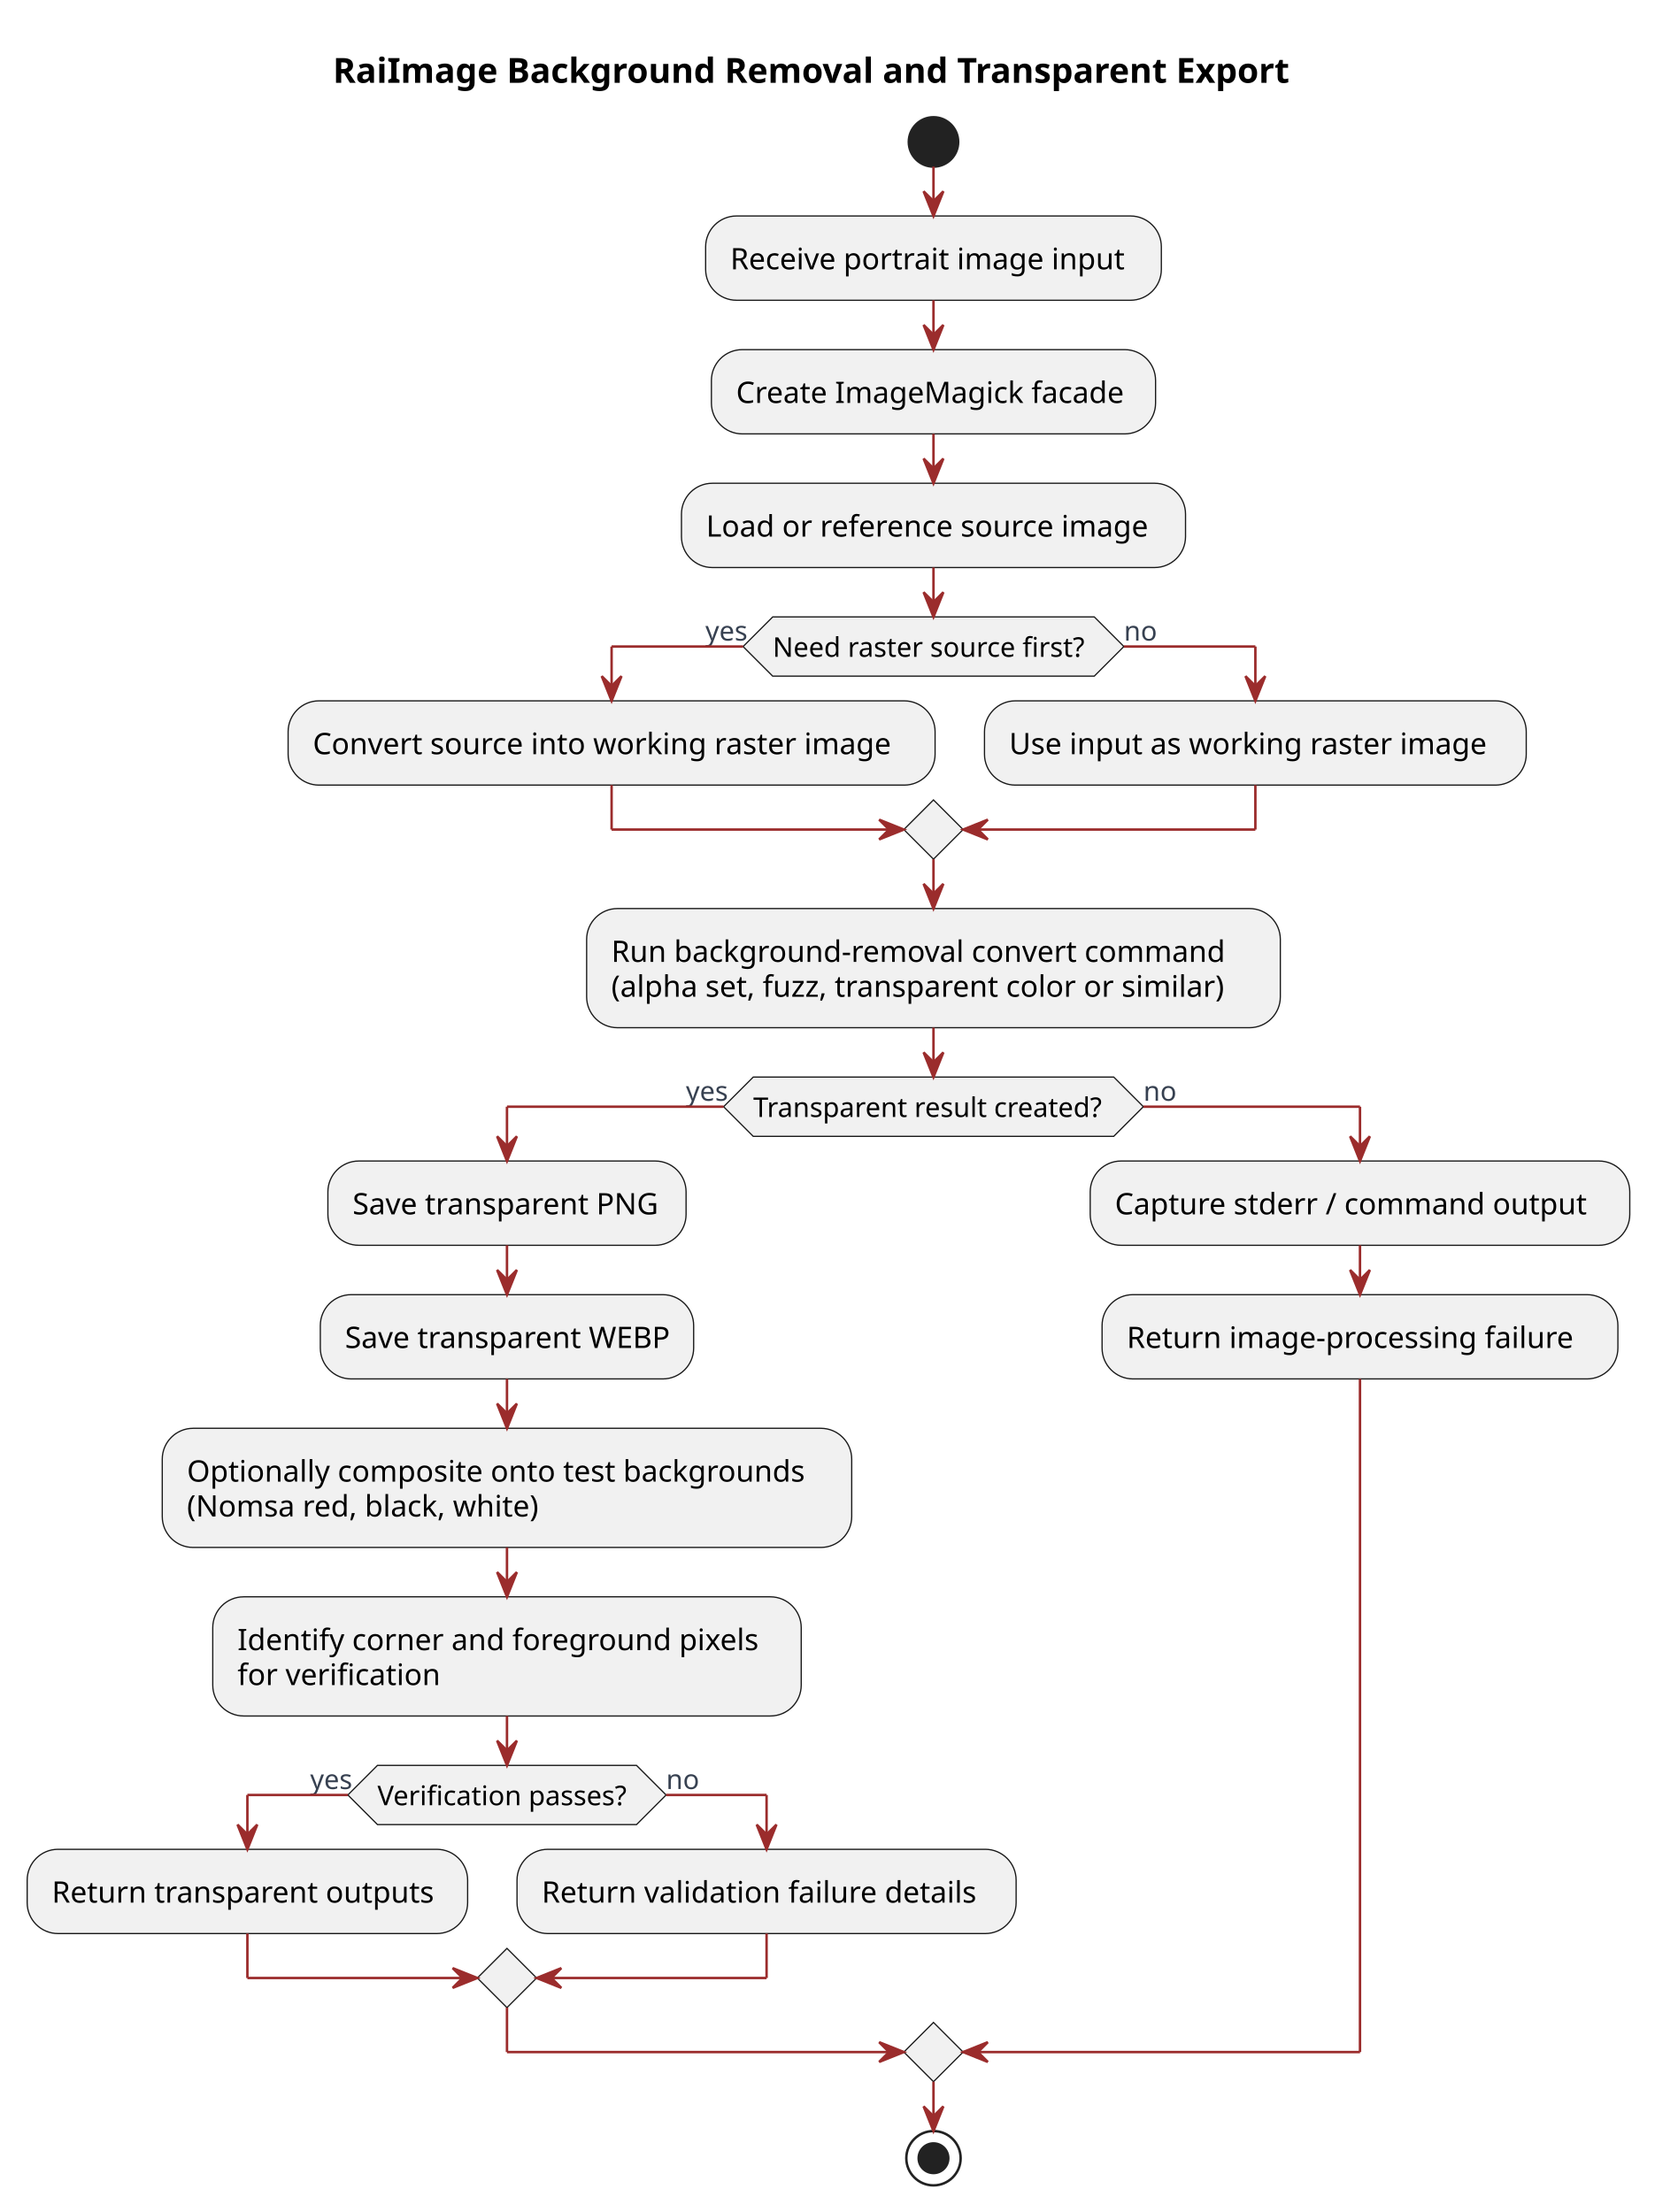
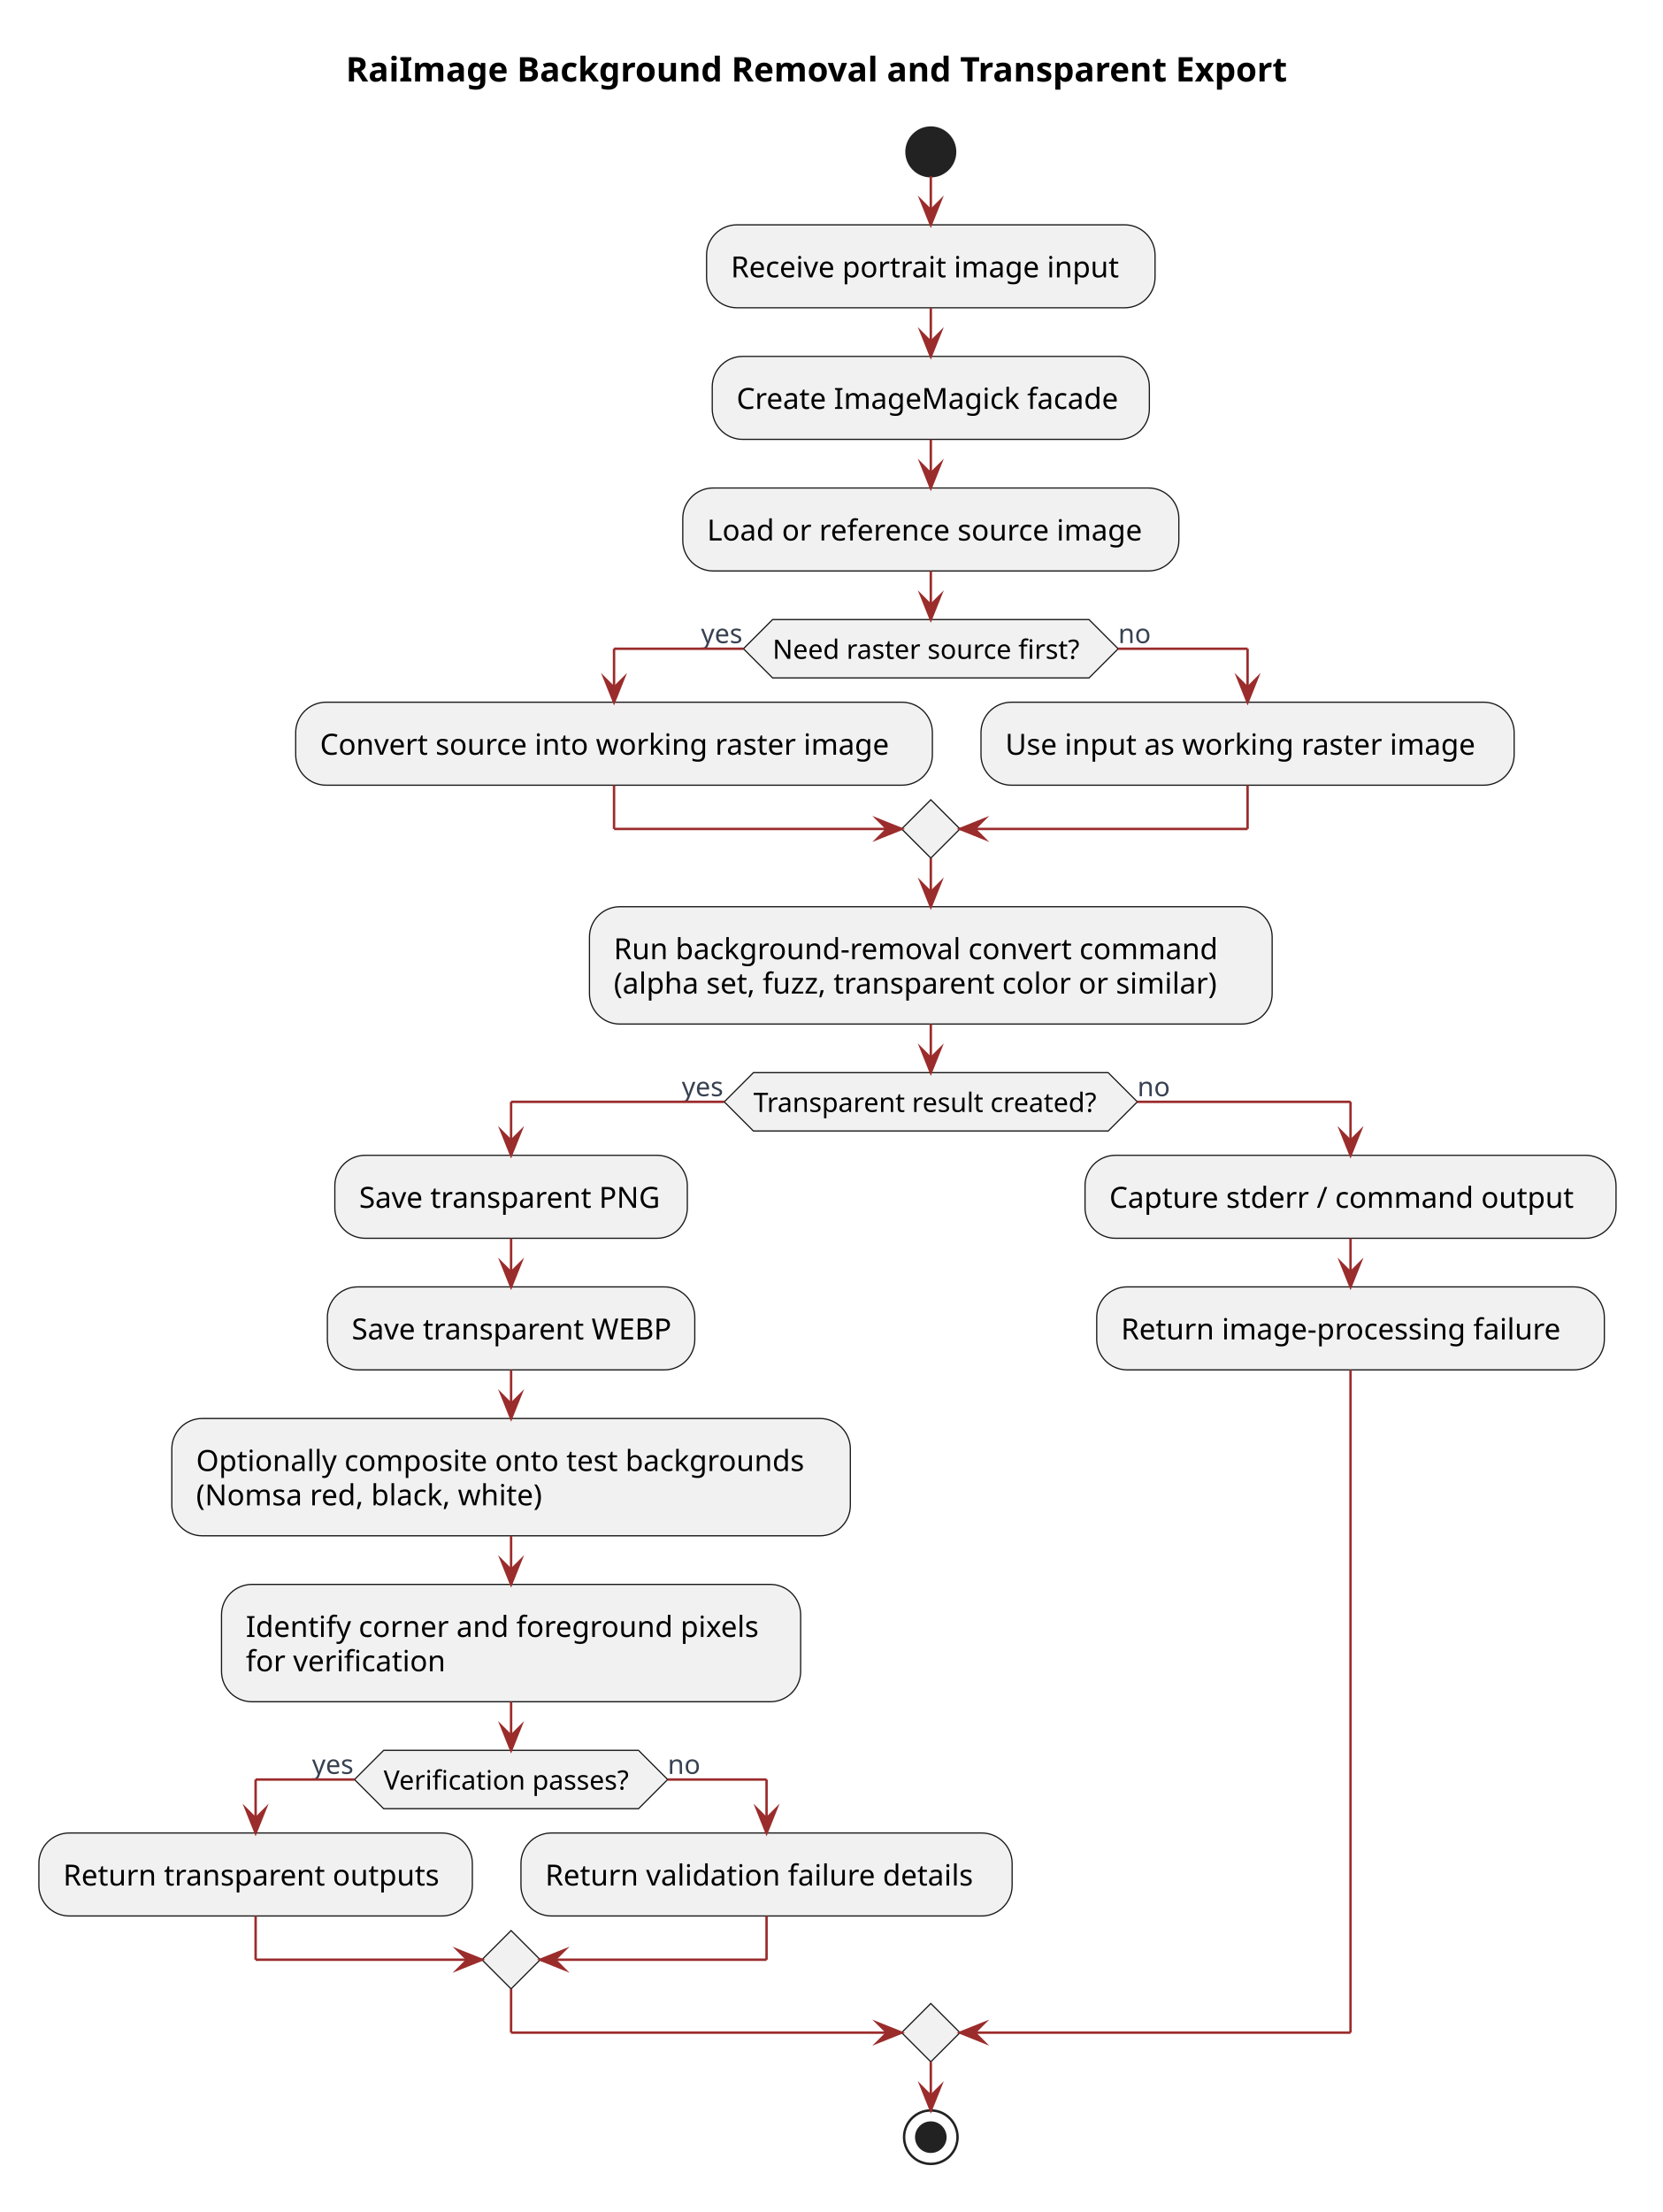
- <svg xmlns="http://www.w3.org/2000/svg" contentStyleType="text/css" data-diagram-type="ACTIVITY" height="896px" preserveAspectRatio="none" style="width:670px;height:896px;background:#FFFFFF;" version="1.1" viewBox="0 0 670 896" width="670px" zoomAndPan="magnify">
+ <svg xmlns="http://www.w3.org/2000/svg" contentStyleType="text/css" data-diagram-type="ACTIVITY" height="910px" preserveAspectRatio="none" style="width:684px;height:910px;background:#FFFFFF;" version="1.1" viewBox="0 0 684 910" width="684px" zoomAndPan="magnify">
  <defs />
  <g>
    <g class="title" data-source-line="13">
-       <text fill="#000000" font-family="sans-serif" font-size="14" font-weight="bold" lengthAdjust="spacing" textLength="398.378" x="134.807" y="33.535">RaiImage Background Removal and Transparent Export</text>
+       <text fill="#000000" font-family="sans-serif" font-size="14" font-weight="700" lengthAdjust="spacing" textLength="398.378" x="142.307" y="33.535">RaiImage Background Removal and Transparent Export</text>
    </g>
-     <ellipse cx="378.024" cy="57.488" fill="#222222" rx="10" ry="10" style="stroke:#222222;stroke-width:1;" />
-     <rect fill="#F1F1F1" height="34.133" rx="12.5" ry="12.5" style="stroke:#181818;stroke-width:0.5;" width="184.549" x="285.75" y="87.488" />
-     <text fill="#000000" font-family="sans-serif" font-size="12" lengthAdjust="spacing" textLength="164.549" x="295.75" y="109.09">Receive portrait image input</text>
-     <rect fill="#F1F1F1" height="34.133" rx="12.5" ry="12.5" style="stroke:#181818;stroke-width:0.5;" width="179.873" x="288.088" y="141.621" />
-     <text fill="#000000" font-family="sans-serif" font-size="12" lengthAdjust="spacing" textLength="159.873" x="298.088" y="163.223">Create ImageMagick facade</text>
-     <rect fill="#F1F1F1" height="34.133" rx="12.5" ry="12.5" style="stroke:#181818;stroke-width:0.5;" width="204.131" x="275.959" y="195.754" />
-     <text fill="#000000" font-family="sans-serif" font-size="12" lengthAdjust="spacing" textLength="184.131" x="285.959" y="217.356">Load or reference source image</text>
-     <polygon fill="#F1F1F1" points="312.916,249.887,443.133,249.887,455.133,261.887,443.133,273.887,312.916,273.887,300.916,261.887,312.916,249.887" style="stroke:#181818;stroke-width:0.5;" />
-     <text fill="#000000" font-family="sans-serif" font-size="11" lengthAdjust="spacing" textLength="130.217" x="312.916" y="266.044">Need raster source first?</text>
-     <text fill="#374151" font-family="'Casual'" font-size="11" lengthAdjust="spacing" textLength="15.279" x="285.637" y="259.478">yes</text>
-     <text fill="#374151" font-family="'Casual'" font-size="11" lengthAdjust="spacing" textLength="10.824" x="455.133" y="259.478">no</text>
-     <rect fill="#F1F1F1" height="34.133" rx="12.5" ry="12.5" style="stroke:#181818;stroke-width:0.5;" width="261.998" x="116.677" y="283.887" />
-     <text fill="#000000" font-family="sans-serif" font-size="12" lengthAdjust="spacing" textLength="241.998" x="126.677" y="305.488">Convert source into working raster image</text>
-     <rect fill="#F1F1F1" height="34.133" rx="12.5" ry="12.5" style="stroke:#181818;stroke-width:0.5;" width="219.394" x="398.675" y="283.887" />
-     <text fill="#000000" font-family="sans-serif" font-size="12" lengthAdjust="spacing" textLength="199.394" x="408.675" y="305.488">Use input as working raster image</text>
-     <polygon fill="#F1F1F1" points="378.024,324.019,390.024,336.019,378.024,348.019,366.024,336.019,378.024,324.019" style="stroke:#181818;stroke-width:0.5;" />
-     <rect fill="#F1F1F1" height="48.266" rx="12.5" ry="12.5" style="stroke:#181818;stroke-width:0.5;" width="280.924" x="237.562" y="368.019" />
-     <text fill="#000000" font-family="sans-serif" font-size="12" lengthAdjust="spacing" textLength="257.654" x="247.562" y="389.621">Run background-removal convert command</text>
-     <text fill="#000000" font-family="sans-serif" font-size="12" lengthAdjust="spacing" textLength="260.924" x="247.562" y="403.754">(alpha set, fuzz, transparent color or similar)</text>
-     <polygon fill="#F1F1F1" points="305.026,436.285,451.023,436.285,463.023,448.285,451.023,460.285,305.026,460.285,293.026,448.285,305.026,436.285" style="stroke:#181818;stroke-width:0.5;" />
-     <text fill="#000000" font-family="sans-serif" font-size="11" lengthAdjust="spacing" textLength="145.997" x="305.026" y="452.442">Transparent result created?</text>
-     <text fill="#374151" font-family="'Casual'" font-size="11" lengthAdjust="spacing" textLength="15.279" x="277.747" y="445.876">yes</text>
-     <text fill="#374151" font-family="'Casual'" font-size="11" lengthAdjust="spacing" textLength="10.824" x="463.023" y="445.876">no</text>
-     <rect fill="#F1F1F1" height="34.133" rx="12.5" ry="12.5" style="stroke:#181818;stroke-width:0.5;" width="145.051" x="132.783" y="470.285" />
-     <text fill="#000000" font-family="sans-serif" font-size="12" lengthAdjust="spacing" textLength="125.051" x="142.783" y="491.887">Save transparent PNG</text>
-     <rect fill="#F1F1F1" height="34.133" rx="12.5" ry="12.5" style="stroke:#181818;stroke-width:0.5;" width="151.185" x="129.716" y="524.418" />
-     <text fill="#000000" font-family="sans-serif" font-size="12" lengthAdjust="spacing" textLength="131.185" x="139.716" y="546.019">Save transparent WEBP</text>
-     <rect fill="#F1F1F1" height="48.266" rx="12.5" ry="12.5" style="stroke:#181818;stroke-width:0.5;" width="279.201" x="65.708" y="578.551" />
-     <text fill="#000000" font-family="sans-serif" font-size="12" lengthAdjust="spacing" textLength="259.201" x="75.708" y="600.152">Optionally composite onto test backgrounds</text>
-     <text fill="#000000" font-family="sans-serif" font-size="12" lengthAdjust="spacing" textLength="148.266" x="75.708" y="614.285">(Nomsa red, black, white)</text>
-     <rect fill="#F1F1F1" height="48.266" rx="12.5" ry="12.5" style="stroke:#181818;stroke-width:0.5;" width="238.309" x="86.154" y="646.816" />
-     <text fill="#000000" font-family="sans-serif" font-size="12" lengthAdjust="spacing" textLength="218.309" x="96.154" y="668.418">Identify corner and foreground pixels</text>
-     <text fill="#000000" font-family="sans-serif" font-size="12" lengthAdjust="spacing" textLength="85.195" x="96.154" y="682.551">for verification</text>
-     <polygon fill="#F1F1F1" points="152.868,715.082,257.749,715.082,269.749,727.082,257.749,739.082,152.868,739.082,140.868,727.082,152.868,715.082" style="stroke:#181818;stroke-width:0.5;" />
-     <text fill="#000000" font-family="sans-serif" font-size="11" lengthAdjust="spacing" textLength="104.881" x="152.868" y="731.239">Verification passes?</text>
-     <text fill="#374151" font-family="'Casual'" font-size="11" lengthAdjust="spacing" textLength="15.279" x="125.589" y="724.673">yes</text>
-     <text fill="#374151" font-family="'Casual'" font-size="11" lengthAdjust="spacing" textLength="10.824" x="269.749" y="724.673">no</text>
-     <rect fill="#F1F1F1" height="34.133" rx="12.5" ry="12.5" style="stroke:#181818;stroke-width:0.5;" width="178.373" x="11" y="749.082" />
-     <text fill="#000000" font-family="sans-serif" font-size="12" lengthAdjust="spacing" textLength="158.373" x="21" y="770.684">Return transparent outputs</text>
-     <rect fill="#F1F1F1" height="34.133" rx="12.5" ry="12.5" style="stroke:#181818;stroke-width:0.5;" width="202.115" x="209.373" y="749.082" />
-     <text fill="#000000" font-family="sans-serif" font-size="12" lengthAdjust="spacing" textLength="182.115" x="219.373" y="770.684">Return validation failure details</text>
-     <polygon fill="#F1F1F1" points="205.309,789.215,217.309,801.215,205.309,813.215,193.309,801.215,205.309,789.215" style="stroke:#181818;stroke-width:0.5;" />
-     <rect fill="#F1F1F1" height="34.133" rx="12.5" ry="12.5" style="stroke:#181818;stroke-width:0.5;" width="218.504" x="441.488" y="470.285" />
-     <text fill="#000000" font-family="sans-serif" font-size="12" lengthAdjust="spacing" textLength="198.504" x="451.488" y="491.887">Capture stderr / command output</text>
-     <rect fill="#F1F1F1" height="34.133" rx="12.5" ry="12.5" style="stroke:#181818;stroke-width:0.5;" width="208.889" x="446.296" y="524.418" />
-     <text fill="#000000" font-family="sans-serif" font-size="12" lengthAdjust="spacing" textLength="188.889" x="456.296" y="546.019">Return image-processing failure</text>
-     <polygon fill="#F1F1F1" points="378.024,819.215,390.024,831.215,378.024,843.215,366.024,831.215,378.024,819.215" style="stroke:#181818;stroke-width:0.5;" />
-     <ellipse cx="378.024" cy="874.215" fill="none" rx="11" ry="11" style="stroke:#222222;stroke-width:1;" />
-     <ellipse cx="378.024" cy="874.215" fill="#222222" rx="6" ry="6" style="stroke:#222222;stroke-width:1;" />
-     <line style="stroke:#9B2C2C;stroke-width:1;" x1="378.024" x2="378.024" y1="67.488" y2="87.488" />
-     <polygon fill="#9B2C2C" points="374.024,77.488,378.024,87.488,382.024,77.488,378.024,81.488" style="stroke:#9B2C2C;stroke-width:1;" />
-     <line style="stroke:#9B2C2C;stroke-width:1;" x1="378.024" x2="378.024" y1="121.621" y2="141.621" />
-     <polygon fill="#9B2C2C" points="374.024,131.621,378.024,141.621,382.024,131.621,378.024,135.621" style="stroke:#9B2C2C;stroke-width:1;" />
-     <line style="stroke:#9B2C2C;stroke-width:1;" x1="378.024" x2="378.024" y1="175.754" y2="195.754" />
-     <polygon fill="#9B2C2C" points="374.024,185.754,378.024,195.754,382.024,185.754,378.024,189.754" style="stroke:#9B2C2C;stroke-width:1;" />
-     <line style="stroke:#9B2C2C;stroke-width:1;" x1="300.916" x2="247.676" y1="261.887" y2="261.887" />
-     <line style="stroke:#9B2C2C;stroke-width:1;" x1="247.676" x2="247.676" y1="261.887" y2="283.887" />
-     <polygon fill="#9B2C2C" points="243.676,273.887,247.676,283.887,251.676,273.887,247.676,277.887" style="stroke:#9B2C2C;stroke-width:1;" />
-     <line style="stroke:#9B2C2C;stroke-width:1;" x1="455.133" x2="508.373" y1="261.887" y2="261.887" />
-     <line style="stroke:#9B2C2C;stroke-width:1;" x1="508.373" x2="508.373" y1="261.887" y2="283.887" />
-     <polygon fill="#9B2C2C" points="504.373,273.887,508.373,283.887,512.373,273.887,508.373,277.887" style="stroke:#9B2C2C;stroke-width:1;" />
-     <line style="stroke:#9B2C2C;stroke-width:1;" x1="247.676" x2="247.676" y1="318.019" y2="336.019" />
-     <line style="stroke:#9B2C2C;stroke-width:1;" x1="247.676" x2="366.024" y1="336.019" y2="336.019" />
-     <polygon fill="#9B2C2C" points="356.024,332.019,366.024,336.019,356.024,340.019,360.024,336.019" style="stroke:#9B2C2C;stroke-width:1;" />
-     <line style="stroke:#9B2C2C;stroke-width:1;" x1="508.373" x2="508.373" y1="318.019" y2="336.019" />
-     <line style="stroke:#9B2C2C;stroke-width:1;" x1="508.373" x2="390.024" y1="336.019" y2="336.019" />
-     <polygon fill="#9B2C2C" points="400.024,332.019,390.024,336.019,400.024,340.019,396.024,336.019" style="stroke:#9B2C2C;stroke-width:1;" />
-     <line style="stroke:#9B2C2C;stroke-width:1;" x1="378.024" x2="378.024" y1="229.887" y2="249.887" />
-     <polygon fill="#9B2C2C" points="374.024,239.887,378.024,249.887,382.024,239.887,378.024,243.887" style="stroke:#9B2C2C;stroke-width:1;" />
-     <line style="stroke:#9B2C2C;stroke-width:1;" x1="378.024" x2="378.024" y1="348.019" y2="368.019" />
-     <polygon fill="#9B2C2C" points="374.024,358.019,378.024,368.019,382.024,358.019,378.024,362.019" style="stroke:#9B2C2C;stroke-width:1;" />
-     <line style="stroke:#9B2C2C;stroke-width:1;" x1="205.309" x2="205.309" y1="504.418" y2="524.418" />
-     <polygon fill="#9B2C2C" points="201.309,514.418,205.309,524.418,209.309,514.418,205.309,518.418" style="stroke:#9B2C2C;stroke-width:1;" />
-     <line style="stroke:#9B2C2C;stroke-width:1;" x1="205.309" x2="205.309" y1="558.551" y2="578.551" />
-     <polygon fill="#9B2C2C" points="201.309,568.551,205.309,578.551,209.309,568.551,205.309,572.551" style="stroke:#9B2C2C;stroke-width:1;" />
-     <line style="stroke:#9B2C2C;stroke-width:1;" x1="205.309" x2="205.309" y1="626.816" y2="646.816" />
-     <polygon fill="#9B2C2C" points="201.309,636.816,205.309,646.816,209.309,636.816,205.309,640.816" style="stroke:#9B2C2C;stroke-width:1;" />
-     <line style="stroke:#9B2C2C;stroke-width:1;" x1="140.868" x2="100.186" y1="727.082" y2="727.082" />
-     <line style="stroke:#9B2C2C;stroke-width:1;" x1="100.186" x2="100.186" y1="727.082" y2="749.082" />
-     <polygon fill="#9B2C2C" points="96.186,739.082,100.186,749.082,104.186,739.082,100.186,743.082" style="stroke:#9B2C2C;stroke-width:1;" />
-     <line style="stroke:#9B2C2C;stroke-width:1;" x1="269.749" x2="310.431" y1="727.082" y2="727.082" />
-     <line style="stroke:#9B2C2C;stroke-width:1;" x1="310.431" x2="310.431" y1="727.082" y2="749.082" />
-     <polygon fill="#9B2C2C" points="306.431,739.082,310.431,749.082,314.431,739.082,310.431,743.082" style="stroke:#9B2C2C;stroke-width:1;" />
-     <line style="stroke:#9B2C2C;stroke-width:1;" x1="100.186" x2="100.186" y1="783.215" y2="801.215" />
-     <line style="stroke:#9B2C2C;stroke-width:1;" x1="100.186" x2="193.309" y1="801.215" y2="801.215" />
-     <polygon fill="#9B2C2C" points="183.309,797.215,193.309,801.215,183.309,805.215,187.309,801.215" style="stroke:#9B2C2C;stroke-width:1;" />
-     <line style="stroke:#9B2C2C;stroke-width:1;" x1="310.431" x2="310.431" y1="783.215" y2="801.215" />
-     <line style="stroke:#9B2C2C;stroke-width:1;" x1="310.431" x2="217.309" y1="801.215" y2="801.215" />
-     <polygon fill="#9B2C2C" points="227.309,797.215,217.309,801.215,227.309,805.215,223.309,801.215" style="stroke:#9B2C2C;stroke-width:1;" />
-     <line style="stroke:#9B2C2C;stroke-width:1;" x1="205.309" x2="205.309" y1="695.082" y2="715.082" />
-     <polygon fill="#9B2C2C" points="201.309,705.082,205.309,715.082,209.309,705.082,205.309,709.082" style="stroke:#9B2C2C;stroke-width:1;" />
-     <line style="stroke:#9B2C2C;stroke-width:1;" x1="550.74" x2="550.74" y1="504.418" y2="524.418" />
-     <polygon fill="#9B2C2C" points="546.74,514.418,550.74,524.418,554.74,514.418,550.74,518.418" style="stroke:#9B2C2C;stroke-width:1;" />
-     <line style="stroke:#9B2C2C;stroke-width:1;" x1="293.026" x2="205.309" y1="448.285" y2="448.285" />
-     <line style="stroke:#9B2C2C;stroke-width:1;" x1="205.309" x2="205.309" y1="448.285" y2="470.285" />
-     <polygon fill="#9B2C2C" points="201.309,460.285,205.309,470.285,209.309,460.285,205.309,464.285" style="stroke:#9B2C2C;stroke-width:1;" />
-     <line style="stroke:#9B2C2C;stroke-width:1;" x1="463.023" x2="550.74" y1="448.285" y2="448.285" />
-     <line style="stroke:#9B2C2C;stroke-width:1;" x1="550.74" x2="550.74" y1="448.285" y2="470.285" />
-     <polygon fill="#9B2C2C" points="546.74,460.285,550.74,470.285,554.74,460.285,550.74,464.285" style="stroke:#9B2C2C;stroke-width:1;" />
-     <line style="stroke:#9B2C2C;stroke-width:1;" x1="205.309" x2="205.309" y1="813.215" y2="831.215" />
-     <line style="stroke:#9B2C2C;stroke-width:1;" x1="205.309" x2="366.024" y1="831.215" y2="831.215" />
-     <polygon fill="#9B2C2C" points="356.024,827.215,366.024,831.215,356.024,835.215,360.024,831.215" style="stroke:#9B2C2C;stroke-width:1;" />
-     <line style="stroke:#9B2C2C;stroke-width:1;" x1="550.74" x2="550.74" y1="558.551" y2="831.215" />
-     <line style="stroke:#9B2C2C;stroke-width:1;" x1="550.74" x2="390.024" y1="831.215" y2="831.215" />
-     <polygon fill="#9B2C2C" points="400.024,827.215,390.024,831.215,400.024,835.215,396.024,831.215" style="stroke:#9B2C2C;stroke-width:1;" />
-     <line style="stroke:#9B2C2C;stroke-width:1;" x1="378.024" x2="378.024" y1="416.285" y2="436.285" />
-     <polygon fill="#9B2C2C" points="374.024,426.285,378.024,436.285,382.024,426.285,378.024,430.285" style="stroke:#9B2C2C;stroke-width:1;" />
-     <line style="stroke:#9B2C2C;stroke-width:1;" x1="378.024" x2="378.024" y1="843.215" y2="863.215" />
-     <polygon fill="#9B2C2C" points="374.024,853.215,378.024,863.215,382.024,853.215,378.024,857.215" style="stroke:#9B2C2C;stroke-width:1;" />
+     <ellipse cx="383.024" cy="62.488" fill="#222222" rx="10" ry="10" style="stroke:#222222;stroke-width:1;" />
+     <rect fill="#F1F1F1" height="34.133" rx="12.5" ry="12.5" style="stroke:#181818;stroke-width:0.5;" width="184.549" x="290.75" y="92.488" />
+     <text fill="#000000" font-family="sans-serif" font-size="12" lengthAdjust="spacing" textLength="164.549" x="300.75" y="114.09">Receive portrait image input</text>
+     <rect fill="#F1F1F1" height="34.133" rx="12.5" ry="12.5" style="stroke:#181818;stroke-width:0.5;" width="179.873" x="293.088" y="146.621" />
+     <text fill="#000000" font-family="sans-serif" font-size="12" lengthAdjust="spacing" textLength="159.873" x="303.088" y="168.223">Create ImageMagick facade</text>
+     <rect fill="#F1F1F1" height="34.133" rx="12.5" ry="12.5" style="stroke:#181818;stroke-width:0.5;" width="204.131" x="280.959" y="200.754" />
+     <text fill="#000000" font-family="sans-serif" font-size="12" lengthAdjust="spacing" textLength="184.131" x="290.959" y="222.356">Load or reference source image</text>
+     <polygon fill="#F1F1F1" points="317.916,254.887,448.133,254.887,460.133,266.887,448.133,278.887,317.916,278.887,305.916,266.887,317.916,254.887" style="stroke:#181818;stroke-width:0.5;stroke-linejoin:miter;stroke-miterlimit:10;" />
+     <text fill="#000000" font-family="sans-serif" font-size="11" lengthAdjust="spacing" textLength="130.217" x="317.916" y="271.044">Need raster source first?</text>
+     <text fill="#374151" font-family="'Casual'" font-size="11" lengthAdjust="spacing" textLength="17.483" x="288.433" y="264.566">yes</text>
+     <text fill="#374151" font-family="'Casual'" font-size="11" lengthAdjust="spacing" textLength="13.584" x="460.133" y="264.566">no</text>
+     <rect fill="#F1F1F1" height="34.133" rx="12.5" ry="12.5" style="stroke:#181818;stroke-width:0.5;" width="261.998" x="121.677" y="288.887" />
+     <text fill="#000000" font-family="sans-serif" font-size="12" lengthAdjust="spacing" textLength="241.998" x="131.677" y="310.488">Convert source into working raster image</text>
+     <rect fill="#F1F1F1" height="34.133" rx="12.5" ry="12.5" style="stroke:#181818;stroke-width:0.5;" width="219.394" x="403.675" y="288.887" />
+     <text fill="#000000" font-family="sans-serif" font-size="12" lengthAdjust="spacing" textLength="199.394" x="413.675" y="310.488">Use input as working raster image</text>
+     <polygon fill="#F1F1F1" points="383.024,329.019,395.024,341.019,383.024,353.019,371.024,341.019,383.024,329.019" style="stroke:#181818;stroke-width:0.5;stroke-linejoin:miter;stroke-miterlimit:10;" />
+     <rect fill="#F1F1F1" height="48.266" rx="12.5" ry="12.5" style="stroke:#181818;stroke-width:0.5;" width="280.924" x="242.562" y="373.019" />
+     <text fill="#000000" font-family="sans-serif" font-size="12" lengthAdjust="spacing" textLength="257.654" x="252.562" y="394.621">Run background-removal convert command</text>
+     <text fill="#000000" font-family="sans-serif" font-size="12" lengthAdjust="spacing" textLength="260.924" x="252.562" y="408.754">(alpha set, fuzz, transparent color or similar)</text>
+     <polygon fill="#F1F1F1" points="310.026,441.285,456.023,441.285,468.023,453.285,456.023,465.285,310.026,465.285,298.026,453.285,310.026,441.285" style="stroke:#181818;stroke-width:0.5;stroke-linejoin:miter;stroke-miterlimit:10;" />
+     <text fill="#000000" font-family="sans-serif" font-size="11" lengthAdjust="spacing" textLength="145.997" x="310.026" y="457.442">Transparent result created?</text>
+     <text fill="#374151" font-family="'Casual'" font-size="11" lengthAdjust="spacing" textLength="17.483" x="280.543" y="450.965">yes</text>
+     <text fill="#374151" font-family="'Casual'" font-size="11" lengthAdjust="spacing" textLength="13.584" x="468.023" y="450.965">no</text>
+     <rect fill="#F1F1F1" height="34.133" rx="12.5" ry="12.5" style="stroke:#181818;stroke-width:0.5;" width="145.051" x="137.783" y="475.285" />
+     <text fill="#000000" font-family="sans-serif" font-size="12" lengthAdjust="spacing" textLength="125.051" x="147.783" y="496.887">Save transparent PNG</text>
+     <rect fill="#F1F1F1" height="34.133" rx="12.5" ry="12.5" style="stroke:#181818;stroke-width:0.5;" width="151.185" x="134.716" y="529.418" />
+     <text fill="#000000" font-family="sans-serif" font-size="12" lengthAdjust="spacing" textLength="131.185" x="144.716" y="551.019">Save transparent WEBP</text>
+     <rect fill="#F1F1F1" height="48.266" rx="12.5" ry="12.5" style="stroke:#181818;stroke-width:0.5;" width="279.201" x="70.708" y="583.551" />
+     <text fill="#000000" font-family="sans-serif" font-size="12" lengthAdjust="spacing" textLength="259.201" x="80.708" y="605.152">Optionally composite onto test backgrounds</text>
+     <text fill="#000000" font-family="sans-serif" font-size="12" lengthAdjust="spacing" textLength="148.266" x="80.708" y="619.285">(Nomsa red, black, white)</text>
+     <rect fill="#F1F1F1" height="48.266" rx="12.5" ry="12.5" style="stroke:#181818;stroke-width:0.5;" width="238.309" x="91.154" y="651.816" />
+     <text fill="#000000" font-family="sans-serif" font-size="12" lengthAdjust="spacing" textLength="218.309" x="101.154" y="673.418">Identify corner and foreground pixels</text>
+     <text fill="#000000" font-family="sans-serif" font-size="12" lengthAdjust="spacing" textLength="85.195" x="101.154" y="687.551">for verification</text>
+     <polygon fill="#F1F1F1" points="157.868,720.082,262.749,720.082,274.749,732.082,262.749,744.082,157.868,744.082,145.868,732.082,157.868,720.082" style="stroke:#181818;stroke-width:0.5;stroke-linejoin:miter;stroke-miterlimit:10;" />
+     <text fill="#000000" font-family="sans-serif" font-size="11" lengthAdjust="spacing" textLength="104.881" x="157.868" y="736.239">Verification passes?</text>
+     <text fill="#374151" font-family="'Casual'" font-size="11" lengthAdjust="spacing" textLength="17.483" x="128.385" y="729.762">yes</text>
+     <text fill="#374151" font-family="'Casual'" font-size="11" lengthAdjust="spacing" textLength="13.584" x="274.749" y="729.762">no</text>
+     <rect fill="#F1F1F1" height="34.133" rx="12.5" ry="12.5" style="stroke:#181818;stroke-width:0.5;" width="178.373" x="16" y="754.082" />
+     <text fill="#000000" font-family="sans-serif" font-size="12" lengthAdjust="spacing" textLength="158.373" x="26" y="775.684">Return transparent outputs</text>
+     <rect fill="#F1F1F1" height="34.133" rx="12.5" ry="12.5" style="stroke:#181818;stroke-width:0.5;" width="202.115" x="214.373" y="754.082" />
+     <text fill="#000000" font-family="sans-serif" font-size="12" lengthAdjust="spacing" textLength="182.115" x="224.373" y="775.684">Return validation failure details</text>
+     <polygon fill="#F1F1F1" points="210.309,794.215,222.309,806.215,210.309,818.215,198.309,806.215,210.309,794.215" style="stroke:#181818;stroke-width:0.5;stroke-linejoin:miter;stroke-miterlimit:10;" />
+     <rect fill="#F1F1F1" height="34.133" rx="12.5" ry="12.5" style="stroke:#181818;stroke-width:0.5;" width="218.504" x="446.488" y="475.285" />
+     <text fill="#000000" font-family="sans-serif" font-size="12" lengthAdjust="spacing" textLength="198.504" x="456.488" y="496.887">Capture stderr / command output</text>
+     <rect fill="#F1F1F1" height="34.133" rx="12.5" ry="12.5" style="stroke:#181818;stroke-width:0.5;" width="208.889" x="451.296" y="529.418" />
+     <text fill="#000000" font-family="sans-serif" font-size="12" lengthAdjust="spacing" textLength="188.889" x="461.296" y="551.019">Return image-processing failure</text>
+     <polygon fill="#F1F1F1" points="383.024,824.215,395.024,836.215,383.024,848.215,371.024,836.215,383.024,824.215" style="stroke:#181818;stroke-width:0.5;stroke-linejoin:miter;stroke-miterlimit:10;" />
+     <ellipse cx="383.024" cy="879.215" fill="none" rx="11" ry="11" style="stroke:#222222;stroke-width:1;" />
+     <ellipse cx="383.024" cy="879.215" fill="#222222" rx="6" ry="6" style="stroke:#222222;stroke-width:1;" />
+     <line style="stroke:#9B2C2C;stroke-width:1;" x1="383.024" x2="383.024" y1="72.488" y2="92.488" />
+     <polygon fill="#9B2C2C" points="379.024,82.488,383.024,92.488,387.024,82.488,383.024,86.488" style="stroke:#9B2C2C;stroke-width:1;stroke-linejoin:miter;stroke-miterlimit:10;" />
+     <line style="stroke:#9B2C2C;stroke-width:1;" x1="383.024" x2="383.024" y1="126.621" y2="146.621" />
+     <polygon fill="#9B2C2C" points="379.024,136.621,383.024,146.621,387.024,136.621,383.024,140.621" style="stroke:#9B2C2C;stroke-width:1;stroke-linejoin:miter;stroke-miterlimit:10;" />
+     <line style="stroke:#9B2C2C;stroke-width:1;" x1="383.024" x2="383.024" y1="180.754" y2="200.754" />
+     <polygon fill="#9B2C2C" points="379.024,190.754,383.024,200.754,387.024,190.754,383.024,194.754" style="stroke:#9B2C2C;stroke-width:1;stroke-linejoin:miter;stroke-miterlimit:10;" />
+     <line style="stroke:#9B2C2C;stroke-width:1;" x1="305.916" x2="252.676" y1="266.887" y2="266.887" />
+     <line style="stroke:#9B2C2C;stroke-width:1;" x1="252.676" x2="252.676" y1="266.887" y2="288.887" />
+     <polygon fill="#9B2C2C" points="248.676,278.887,252.676,288.887,256.676,278.887,252.676,282.887" style="stroke:#9B2C2C;stroke-width:1;stroke-linejoin:miter;stroke-miterlimit:10;" />
+     <line style="stroke:#9B2C2C;stroke-width:1;" x1="460.133" x2="513.373" y1="266.887" y2="266.887" />
+     <line style="stroke:#9B2C2C;stroke-width:1;" x1="513.373" x2="513.373" y1="266.887" y2="288.887" />
+     <polygon fill="#9B2C2C" points="509.373,278.887,513.373,288.887,517.373,278.887,513.373,282.887" style="stroke:#9B2C2C;stroke-width:1;stroke-linejoin:miter;stroke-miterlimit:10;" />
+     <line style="stroke:#9B2C2C;stroke-width:1;" x1="252.676" x2="252.676" y1="323.019" y2="341.019" />
+     <line style="stroke:#9B2C2C;stroke-width:1;" x1="252.676" x2="371.024" y1="341.019" y2="341.019" />
+     <polygon fill="#9B2C2C" points="361.024,337.019,371.024,341.019,361.024,345.019,365.024,341.019" style="stroke:#9B2C2C;stroke-width:1;stroke-linejoin:miter;stroke-miterlimit:10;" />
+     <line style="stroke:#9B2C2C;stroke-width:1;" x1="513.373" x2="513.373" y1="323.019" y2="341.019" />
+     <line style="stroke:#9B2C2C;stroke-width:1;" x1="513.373" x2="395.024" y1="341.019" y2="341.019" />
+     <polygon fill="#9B2C2C" points="405.024,337.019,395.024,341.019,405.024,345.019,401.024,341.019" style="stroke:#9B2C2C;stroke-width:1;stroke-linejoin:miter;stroke-miterlimit:10;" />
+     <line style="stroke:#9B2C2C;stroke-width:1;" x1="383.024" x2="383.024" y1="234.887" y2="254.887" />
+     <polygon fill="#9B2C2C" points="379.024,244.887,383.024,254.887,387.024,244.887,383.024,248.887" style="stroke:#9B2C2C;stroke-width:1;stroke-linejoin:miter;stroke-miterlimit:10;" />
+     <line style="stroke:#9B2C2C;stroke-width:1;" x1="383.024" x2="383.024" y1="353.019" y2="373.019" />
+     <polygon fill="#9B2C2C" points="379.024,363.019,383.024,373.019,387.024,363.019,383.024,367.019" style="stroke:#9B2C2C;stroke-width:1;stroke-linejoin:miter;stroke-miterlimit:10;" />
+     <line style="stroke:#9B2C2C;stroke-width:1;" x1="210.309" x2="210.309" y1="509.418" y2="529.418" />
+     <polygon fill="#9B2C2C" points="206.309,519.418,210.309,529.418,214.309,519.418,210.309,523.418" style="stroke:#9B2C2C;stroke-width:1;stroke-linejoin:miter;stroke-miterlimit:10;" />
+     <line style="stroke:#9B2C2C;stroke-width:1;" x1="210.309" x2="210.309" y1="563.551" y2="583.551" />
+     <polygon fill="#9B2C2C" points="206.309,573.551,210.309,583.551,214.309,573.551,210.309,577.551" style="stroke:#9B2C2C;stroke-width:1;stroke-linejoin:miter;stroke-miterlimit:10;" />
+     <line style="stroke:#9B2C2C;stroke-width:1;" x1="210.309" x2="210.309" y1="631.816" y2="651.816" />
+     <polygon fill="#9B2C2C" points="206.309,641.816,210.309,651.816,214.309,641.816,210.309,645.816" style="stroke:#9B2C2C;stroke-width:1;stroke-linejoin:miter;stroke-miterlimit:10;" />
+     <line style="stroke:#9B2C2C;stroke-width:1;" x1="145.868" x2="105.186" y1="732.082" y2="732.082" />
+     <line style="stroke:#9B2C2C;stroke-width:1;" x1="105.186" x2="105.186" y1="732.082" y2="754.082" />
+     <polygon fill="#9B2C2C" points="101.186,744.082,105.186,754.082,109.186,744.082,105.186,748.082" style="stroke:#9B2C2C;stroke-width:1;stroke-linejoin:miter;stroke-miterlimit:10;" />
+     <line style="stroke:#9B2C2C;stroke-width:1;" x1="274.749" x2="315.431" y1="732.082" y2="732.082" />
+     <line style="stroke:#9B2C2C;stroke-width:1;" x1="315.431" x2="315.431" y1="732.082" y2="754.082" />
+     <polygon fill="#9B2C2C" points="311.431,744.082,315.431,754.082,319.431,744.082,315.431,748.082" style="stroke:#9B2C2C;stroke-width:1;stroke-linejoin:miter;stroke-miterlimit:10;" />
+     <line style="stroke:#9B2C2C;stroke-width:1;" x1="105.186" x2="105.186" y1="788.215" y2="806.215" />
+     <line style="stroke:#9B2C2C;stroke-width:1;" x1="105.186" x2="198.309" y1="806.215" y2="806.215" />
+     <polygon fill="#9B2C2C" points="188.309,802.215,198.309,806.215,188.309,810.215,192.309,806.215" style="stroke:#9B2C2C;stroke-width:1;stroke-linejoin:miter;stroke-miterlimit:10;" />
+     <line style="stroke:#9B2C2C;stroke-width:1;" x1="315.431" x2="315.431" y1="788.215" y2="806.215" />
+     <line style="stroke:#9B2C2C;stroke-width:1;" x1="315.431" x2="222.309" y1="806.215" y2="806.215" />
+     <polygon fill="#9B2C2C" points="232.309,802.215,222.309,806.215,232.309,810.215,228.309,806.215" style="stroke:#9B2C2C;stroke-width:1;stroke-linejoin:miter;stroke-miterlimit:10;" />
+     <line style="stroke:#9B2C2C;stroke-width:1;" x1="210.309" x2="210.309" y1="700.082" y2="720.082" />
+     <polygon fill="#9B2C2C" points="206.309,710.082,210.309,720.082,214.309,710.082,210.309,714.082" style="stroke:#9B2C2C;stroke-width:1;stroke-linejoin:miter;stroke-miterlimit:10;" />
+     <line style="stroke:#9B2C2C;stroke-width:1;" x1="555.74" x2="555.74" y1="509.418" y2="529.418" />
+     <polygon fill="#9B2C2C" points="551.74,519.418,555.74,529.418,559.74,519.418,555.74,523.418" style="stroke:#9B2C2C;stroke-width:1;stroke-linejoin:miter;stroke-miterlimit:10;" />
+     <line style="stroke:#9B2C2C;stroke-width:1;" x1="298.026" x2="210.309" y1="453.285" y2="453.285" />
+     <line style="stroke:#9B2C2C;stroke-width:1;" x1="210.309" x2="210.309" y1="453.285" y2="475.285" />
+     <polygon fill="#9B2C2C" points="206.309,465.285,210.309,475.285,214.309,465.285,210.309,469.285" style="stroke:#9B2C2C;stroke-width:1;stroke-linejoin:miter;stroke-miterlimit:10;" />
+     <line style="stroke:#9B2C2C;stroke-width:1;" x1="468.023" x2="555.74" y1="453.285" y2="453.285" />
+     <line style="stroke:#9B2C2C;stroke-width:1;" x1="555.74" x2="555.74" y1="453.285" y2="475.285" />
+     <polygon fill="#9B2C2C" points="551.74,465.285,555.74,475.285,559.74,465.285,555.74,469.285" style="stroke:#9B2C2C;stroke-width:1;stroke-linejoin:miter;stroke-miterlimit:10;" />
+     <line style="stroke:#9B2C2C;stroke-width:1;" x1="210.309" x2="210.309" y1="818.215" y2="836.215" />
+     <line style="stroke:#9B2C2C;stroke-width:1;" x1="210.309" x2="371.024" y1="836.215" y2="836.215" />
+     <polygon fill="#9B2C2C" points="361.024,832.215,371.024,836.215,361.024,840.215,365.024,836.215" style="stroke:#9B2C2C;stroke-width:1;stroke-linejoin:miter;stroke-miterlimit:10;" />
+     <line style="stroke:#9B2C2C;stroke-width:1;" x1="555.74" x2="555.74" y1="563.551" y2="836.215" />
+     <line style="stroke:#9B2C2C;stroke-width:1;" x1="555.74" x2="395.024" y1="836.215" y2="836.215" />
+     <polygon fill="#9B2C2C" points="405.024,832.215,395.024,836.215,405.024,840.215,401.024,836.215" style="stroke:#9B2C2C;stroke-width:1;stroke-linejoin:miter;stroke-miterlimit:10;" />
+     <line style="stroke:#9B2C2C;stroke-width:1;" x1="383.024" x2="383.024" y1="421.285" y2="441.285" />
+     <polygon fill="#9B2C2C" points="379.024,431.285,383.024,441.285,387.024,431.285,383.024,435.285" style="stroke:#9B2C2C;stroke-width:1;stroke-linejoin:miter;stroke-miterlimit:10;" />
+     <line style="stroke:#9B2C2C;stroke-width:1;" x1="383.024" x2="383.024" y1="848.215" y2="868.215" />
+     <polygon fill="#9B2C2C" points="379.024,858.215,383.024,868.215,387.024,858.215,383.024,862.215" style="stroke:#9B2C2C;stroke-width:1;stroke-linejoin:miter;stroke-miterlimit:10;" />
  </g>
</svg>
